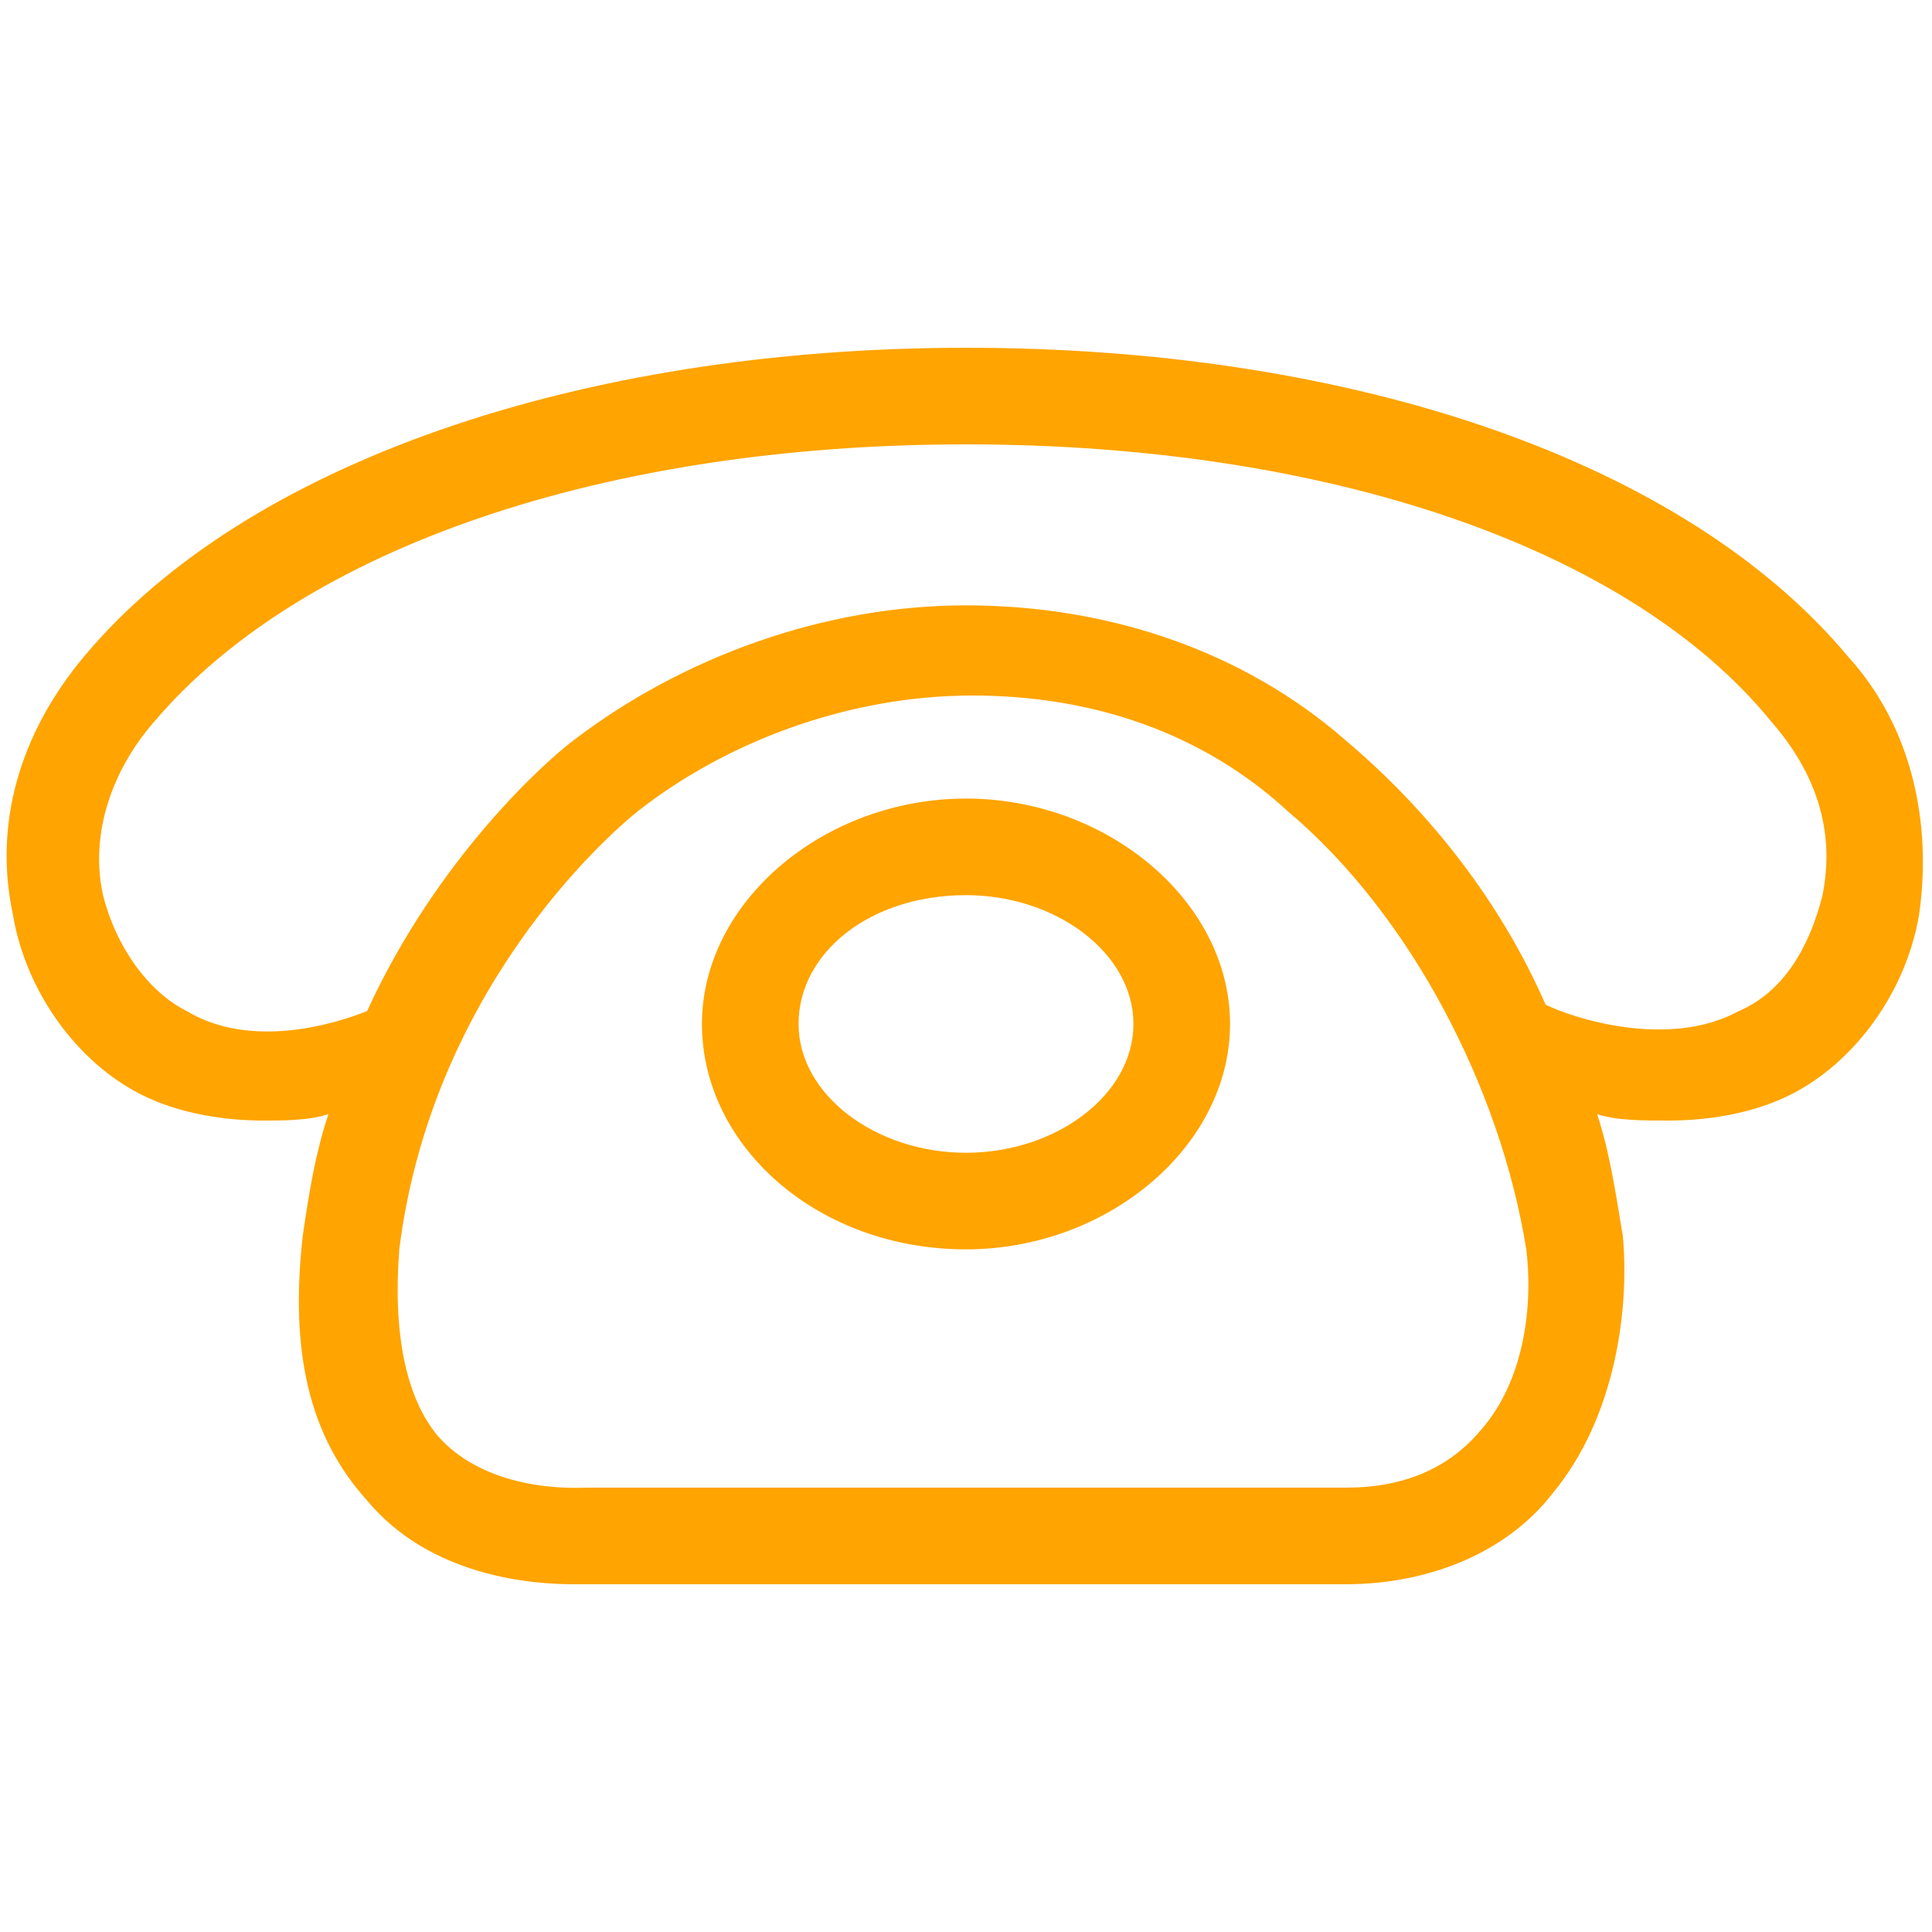
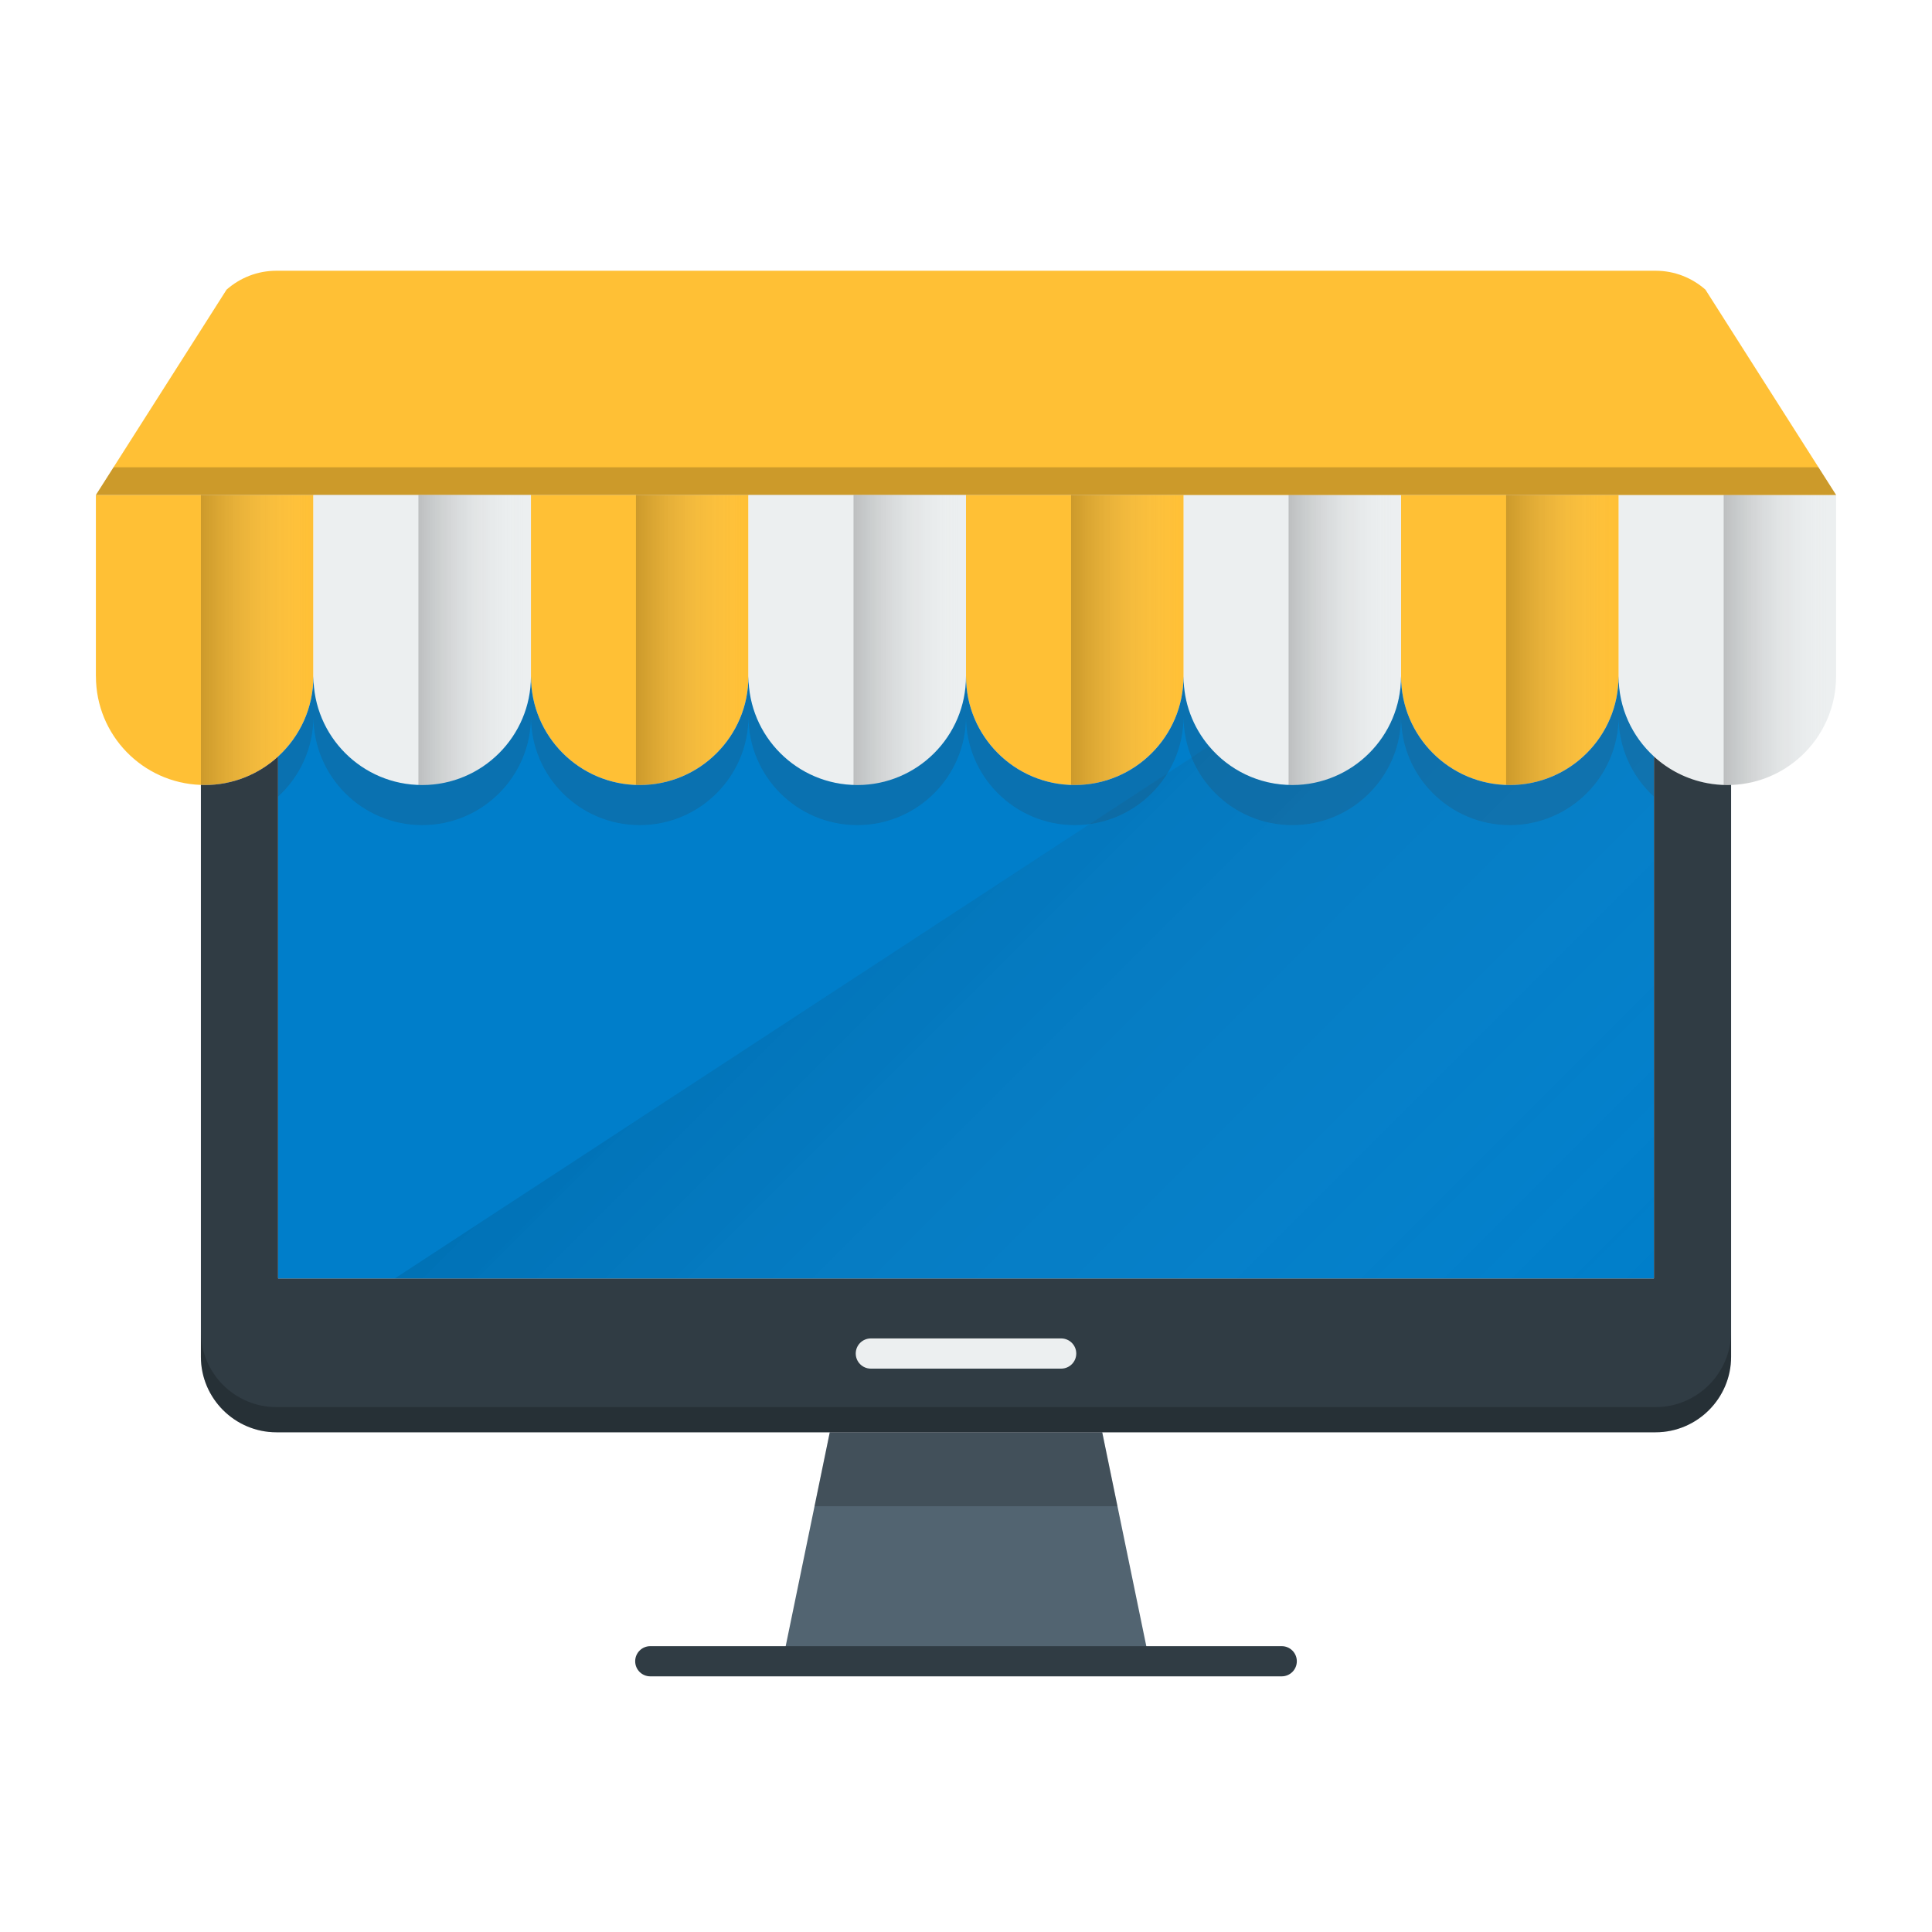
- <svg xmlns="http://www.w3.org/2000/svg" enable-background="new 0 0 30 30" height="40px" id="Capa_1" version="1.1" viewBox="0 0 30 30" width="40px" xml:space="preserve">
-   <path d="M28.7,10.2c-2.5-3-7.6-4.8-13.7-4.8c0,0,0,0,0,0h0c0,0,0,0,0,0c-6,0-11.2,1.8-13.7,4.8c-1,1.2-1.4,2.6-1.1,4  c0.2,1.2,1,2.3,2,2.8c0.6,0.3,1.3,0.4,1.9,0.4c0.3,0,0.7,0,1-0.1c-0.2,0.6-0.3,1.2-0.4,1.9c-0.2,1.8,0.1,3.1,1,4.1  c1,1.2,2.6,1.3,3.2,1.3c0.2,0,0.3,0,0.3,0h11.7c1.3,0,2.5-0.5,3.2-1.4c1-1.2,1.2-2.9,1.1-4c-0.1-0.6-0.2-1.3-0.4-1.9  c0.3,0.1,0.7,0.1,1.1,0.1c0.6,0,1.3-0.1,1.9-0.4c1-0.5,1.8-1.6,2-2.8C30,12.8,29.7,11.3,28.7,10.2z M23,22.2  c-0.5,0.6-1.2,0.9-2.1,0.9l-11.8,0c-0.1,0-1.5,0.1-2.3-0.8c-0.5-0.6-0.7-1.6-0.6-2.9c0.5-4,3.2-6.4,3.7-6.8c1.4-1.1,3.3-1.8,5.2-1.8  c1.9,0,3.6,0.6,4.9,1.8c1.9,1.6,3.3,4.3,3.7,6.8C23.8,20.2,23.7,21.4,23,22.2z M28.3,13.9c-0.2,0.8-0.6,1.5-1.3,1.8  c-1.1,0.6-2.6,0.1-3-0.1c-0.7-1.6-1.8-3-3.1-4.1c-1.6-1.4-3.7-2.1-5.9-2.1c-2.2,0-4.4,0.8-6.1,2.1c-0.4,0.3-2.1,1.8-3.2,4.2  c-0.5,0.2-1.8,0.6-2.8,0c-0.6-0.3-1.1-1-1.3-1.8c-0.2-0.9,0.1-1.9,0.8-2.7C4.7,8.5,9.4,6.9,15,6.9c5.6,0,10.3,1.6,12.5,4.3  C28.2,12,28.5,12.9,28.3,13.9z M15,12.4c-2.2,0-4.1,1.6-4.1,3.5s1.8,3.5,4.1,3.5c2.2,0,4.1-1.6,4.1-3.5S17.2,12.4,15,12.4z M15,17.9  c-1.4,0-2.6-0.9-2.6-2s1.1-2,2.6-2c1.4,0,2.6,0.9,2.6,2S16.4,17.9,15,17.9z" fill="#ffa400" />
+ <svg xmlns="http://www.w3.org/2000/svg" enable-background="new 0 0 512 512" height="512px" id="Calque_1" version="1.1" viewBox="0 0 512 512" width="512px" xml:space="preserve">
+   <g>
+     <g>
+       <g>
+         <g>
+           <g id="XMLID_1_">
+             <g>
+               <path d="M486.59,131.18v48.04h-0.01c0,15.57-12.36,28.27-27.82,28.79c-0.33,0.02-0.66,0.03-1,0.03        c-1.82,0-3.61-0.17-5.34-0.5c-5.38-1.01-10.24-3.51-14.12-7.07c-5.75-5.26-9.36-12.84-9.36-21.25v-38.43v-9.61H486.59z" fill="#ECEFF0" />
+               <path d="M428.94,140.79v38.43c0,15.92-12.91,28.82-28.82,28.82c-15.92,0-28.83-12.9-28.83-28.82v-48.04h57.65        V140.79z" fill="#FFC035" />
+               <path d="M371.29,131.18v48.04c0,15.92-12.9,28.82-28.82,28.82c-15.92,0-28.82-12.9-28.82-28.82v-48.04H371.29z        " fill="#ECEFF0" />
+               <path d="M486.59,131.18H25.41l4.68-7.35l23.94-37.62l6.01-9.45c3.53-3.11,8.15-5.01,13.2-5.01h365.52        c5.05,0,9.67,1.9,13.2,5.01l6.01,9.45l23.94,37.62L486.59,131.18z" fill="#FFC035" />
+               <path d="M83.06,131.18v48.04c0,8.42-3.61,15.99-9.36,21.26c-5.13,4.7-11.96,7.56-19.46,7.56        c-0.34,0-0.67-0.01-1-0.03c-15.46-0.52-27.82-13.21-27.82-28.79h-0.01v-48.04H83.06z" fill="#FFC035" />
+               <path d="M140.71,131.18v48.04c0,15.92-12.91,28.82-28.83,28.82c-15.91,0-28.82-12.9-28.82-28.82v-48.04H140.71        z" fill="#ECEFF0" />
+               <path d="M198.35,131.18v48.04c0,15.92-12.9,28.82-28.82,28.82s-28.82-12.9-28.82-28.82v-48.04H198.35z" fill="#FFC035" />
+               <path d="M256,131.18v48.04c0,15.92-12.9,28.82-28.82,28.82s-28.83-12.9-28.83-28.82v-48.04H256z" fill="#ECEFF0" />
+               <path d="M313.65,131.18v48.04c0,15.92-12.91,28.82-28.83,28.82c-15.92,0-28.82-12.9-28.82-28.82v-48.04H313.65        z" fill="#FFC035" />
+               <polygon fill="#526471" points="304.61,440.25 207.39,440.25 215.86,399.17 219.9,379.57 292.1,379.57 296.14,399.17               " />
+               <path d="M458.76,208.01v151.56c0,11-9,20-20,20H292.1h-72.2h-6.13H73.24c-11,0-20-9-20-20V208.01        c0.33,0.02,0.66,0.03,1,0.03c7.5,0,14.33-2.86,19.46-7.56v138.31h364.6V200.47c3.88,3.56,8.74,6.06,14.12,7.07        c1.73,0.33,3.52,0.5,5.34,0.5C458.1,208.04,458.43,208.03,458.76,208.01z" fill="#303C44" />
+               <path d="M458.76,352.9v6.67c0,11-9,20-20,20H73.24c-11,0-20-9-20-20v-6.67c0,11,9,20,20,20h365.52        C449.76,372.9,458.76,363.9,458.76,352.9z" opacity="0.2" />
+               <path d="M438.3,200.47v138.32H73.7V200.48c5.75-5.27,9.36-12.84,9.36-21.26c0,15.92,12.91,28.82,28.82,28.82        c15.92,0,28.83-12.9,28.83-28.82c0,15.92,12.9,28.82,28.82,28.82c15.92,0,28.82-12.9,28.82-28.82        c0,15.92,12.91,28.82,28.83,28.82S256,195.14,256,179.22c0,15.92,12.9,28.82,28.82,28.82s28.83-12.9,28.83-28.82        c0,7.05,2.53,13.5,6.74,18.51c5.28,6.31,13.21,10.31,22.08,10.31c15.92,0,28.82-12.9,28.82-28.82        c0,15.92,12.91,28.82,28.83,28.82c15.91,0,28.82-12.9,28.82-28.82C428.94,187.63,432.55,195.21,438.3,200.47z" fill="#007ECA" />
+               <path d="M438.3,200.47v10.63c-5.75-5.26-9.36-12.84-9.36-21.26c0,15.92-12.91,28.82-28.82,28.82        c-15.92,0-28.83-12.9-28.83-28.82c0,15.92-12.9,28.82-28.82,28.82c-15.92,0-28.82-12.9-28.82-28.82        c0,15.92-12.91,28.82-28.83,28.82S256,205.76,256,189.84c0,15.92-12.9,28.82-28.82,28.82s-28.83-12.9-28.83-28.82        c0,15.92-12.9,28.82-28.82,28.82c-15.92,0-28.82-12.9-28.82-28.82c0,15.92-12.91,28.82-28.83,28.82        c-15.91,0-28.82-12.9-28.82-28.82c0,8.42-3.61,16-9.36,21.26v-10.62c5.75-5.27,9.36-12.84,9.36-21.26        c0,15.92,12.91,28.82,28.82,28.82c15.92,0,28.83-12.9,28.83-28.82c0,15.92,12.9,28.82,28.82,28.82        c15.92,0,28.82-12.9,28.82-28.82c0,15.92,12.91,28.82,28.83,28.82S256,195.14,256,179.22c0,15.92,12.9,28.82,28.82,28.82        s28.83-12.9,28.83-28.82c0,15.92,12.9,28.82,28.82,28.82c15.92,0,28.82-12.9,28.82-28.82c0,15.92,12.91,28.82,28.83,28.82        c15.91,0,28.82-12.9,28.82-28.82C428.94,187.63,432.55,195.21,438.3,200.47z" fill="#303C44" opacity="0.2" />
+             </g>
+             <g>
+               <path d="M219.9,379.57h-6.13H73.24c-11,0-20-9-20-20V208.01" fill="none" />
+               <path d="M458.76,208.01v151.56c0,11-9,20-20,20H292.1" fill="none" />
+               <polyline fill="none" points="438.3,200.47 438.3,338.79 73.7,338.79 73.7,200.48       " />
+               <g>
+                 <g>
+                   <path d="M281.22,362.7h-50.44c-2.209,0-4-1.791-4-4s1.791-4,4-4h50.44c2.209,0,4,1.791,4,4          S283.429,362.7,281.22,362.7z" fill="#ECEFF0" />
+                 </g>
+               </g>
+               <polyline fill="none" points="207.39,440.25 219.9,379.57 292.1,379.57 304.61,440.25       " />
+               <g>
+                 <g>
+                   <path d="M339.67,444.25H172.33c-2.209,0-4-1.791-4-4s1.791-4,4-4h167.34c2.209,0,4,1.791,4,4          S341.879,444.25,339.67,444.25z" fill="#303C44" />
+                 </g>
+               </g>
+               <path d="M486.59,131.18h-57.65h-57.65h-57.64H256h-57.65h-57.64H83.06H25.41l28.62-44.97l6.01-9.45        c3.53-3.11,8.15-5.01,13.2-5.01h365.52c5.05,0,9.67,1.9,13.2,5.01l6.01,9.45L486.59,131.18z" fill="none" />
+               <line fill="none" x1="486.59" x2="486.59" y1="179.22" y2="131.18" />
+               <path d="M428.94,179.22c0,8.41,3.61,15.99,9.36,21.25c3.88,3.56,8.74,6.06,14.12,7.07        c1.73,0.33,3.52,0.5,5.34,0.5c0.34,0,0.67-0.01,1-0.03c15.46-0.52,27.82-13.22,27.82-28.79" fill="none" />
+               <polyline fill="none" points="428.94,131.18 428.94,140.79 428.94,179.22       " />
+               <path d="M428.94,179.22c0,15.92-12.91,28.82-28.82,28.82c-15.92,0-28.83-12.9-28.83-28.82" fill="none" />
+               <line fill="none" x1="371.29" x2="371.29" y1="179.22" y2="131.18" />
+               <path d="M371.29,179.22c0,15.92-12.9,28.82-28.82,28.82c-15.92,0-28.82-12.9-28.82-28.82" fill="none" />
+               <line fill="none" x1="313.65" x2="313.65" y1="179.22" y2="131.18" />
+               <path d="M313.65,179.22c0,15.92-12.91,28.82-28.83,28.82c-15.92,0-28.82-12.9-28.82-28.82" fill="none" />
+               <line fill="none" x1="256" x2="256" y1="179.22" y2="131.18" />
+               <path d="M256,179.22c0,15.92-12.9,28.82-28.82,28.82s-28.83-12.9-28.83-28.82" fill="none" />
+               <line fill="none" x1="198.35" x2="198.35" y1="179.22" y2="131.18" />
+               <path d="M198.35,179.22c0,15.92-12.9,28.82-28.82,28.82s-28.82-12.9-28.82-28.82" fill="none" />
+               <line fill="none" x1="140.71" x2="140.71" y1="179.22" y2="131.18" />
+               <path d="M140.71,179.22c0,15.92-12.91,28.82-28.83,28.82c-15.91,0-28.82-12.9-28.82-28.82" fill="none" />
+               <line fill="none" x1="83.06" x2="83.06" y1="179.22" y2="131.18" />
+               <path d="M83.06,179.22c0,8.42-3.61,15.99-9.36,21.26c-5.13,4.7-11.96,7.56-19.46,7.56c-0.34,0-0.67-0.01-1-0.03        c-15.46-0.52-27.82-13.21-27.82-28.79" fill="none" />
+               <line fill="none" x1="25.41" x2="25.41" y1="131.18" y2="179.22" />
+             </g>
+           </g>
+         </g>
+       </g>
+     </g>
+     <polygon opacity="0.2" points="486.59,131.18 25.41,131.18 30.09,123.83 481.91,123.83  " />
+     <linearGradient gradientUnits="userSpaceOnUse" id="SVGID_1_" x1="53.24" x2="83.06" y1="169.61" y2="169.61">
+       <stop offset="0" style="stop-color:#000000" />
+       <stop offset="1" style="stop-color:#FFFFFF;stop-opacity:0" />
+     </linearGradient>
+     <path d="M83.06,131.18v48.04c0,8.42-3.61,15.99-9.36,21.26c-5.13,4.7-11.96,7.56-19.46,7.56   c-0.34,0-0.67-0.01-1-0.03v-76.83H83.06z" fill="url(#SVGID_1_)" opacity="0.2" />
+     <linearGradient gradientUnits="userSpaceOnUse" id="SVGID_2_" x1="110.89" x2="140.71" y1="169.61" y2="169.61">
+       <stop offset="0" style="stop-color:#000000" />
+       <stop offset="1" style="stop-color:#FFFFFF;stop-opacity:0" />
+     </linearGradient>
+     <path d="M140.71,131.18v48.04c0,8.42-3.61,15.99-9.36,21.26c-5.13,4.7-11.96,7.56-19.46,7.56   c-0.34,0-0.67-0.01-1-0.03v-76.83H140.71z" fill="url(#SVGID_2_)" opacity="0.2" />
+     <linearGradient gradientUnits="userSpaceOnUse" id="SVGID_3_" x1="168.54" x2="198.36" y1="169.61" y2="169.61">
+       <stop offset="0" style="stop-color:#000000" />
+       <stop offset="1" style="stop-color:#FFFFFF;stop-opacity:0" />
+     </linearGradient>
+     <path d="M198.36,131.18v48.04c0,8.42-3.61,15.99-9.36,21.26c-5.13,4.7-11.96,7.56-19.46,7.56   c-0.34,0-0.67-0.01-1-0.03v-76.83H198.36z" fill="url(#SVGID_3_)" opacity="0.2" />
+     <linearGradient gradientUnits="userSpaceOnUse" id="SVGID_4_" x1="226.19" x2="256.01" y1="169.61" y2="169.61">
+       <stop offset="0" style="stop-color:#000000" />
+       <stop offset="1" style="stop-color:#FFFFFF;stop-opacity:0" />
+     </linearGradient>
+     <path d="M256.01,131.18v48.04c0,8.42-3.61,15.99-9.36,21.26c-5.13,4.7-11.96,7.56-19.46,7.56   c-0.34,0-0.67-0.01-1-0.03v-76.83H256.01z" fill="url(#SVGID_4_)" opacity="0.2" />
+     <linearGradient gradientUnits="userSpaceOnUse" id="SVGID_5_" x1="283.84" x2="313.66" y1="169.61" y2="169.61">
+       <stop offset="0" style="stop-color:#000000" />
+       <stop offset="1" style="stop-color:#FFFFFF;stop-opacity:0" />
+     </linearGradient>
+     <path d="M313.66,131.18v48.04c0,8.42-3.61,15.99-9.36,21.26c-5.13,4.7-11.96,7.56-19.46,7.56   c-0.34,0-0.67-0.01-1-0.03v-76.83H313.66z" fill="url(#SVGID_5_)" opacity="0.2" />
+     <linearGradient gradientUnits="userSpaceOnUse" id="SVGID_6_" x1="341.49" x2="371.31" y1="169.61" y2="169.61">
+       <stop offset="0" style="stop-color:#000000" />
+       <stop offset="1" style="stop-color:#FFFFFF;stop-opacity:0" />
+     </linearGradient>
+     <path d="M371.31,131.18v48.04c0,8.42-3.61,15.99-9.36,21.26c-5.13,4.7-11.96,7.56-19.46,7.56   c-0.34,0-0.67-0.01-1-0.03v-76.83H371.31z" fill="url(#SVGID_6_)" opacity="0.2" />
+     <linearGradient gradientUnits="userSpaceOnUse" id="SVGID_7_" x1="399.14" x2="428.96" y1="169.61" y2="169.61">
+       <stop offset="0" style="stop-color:#000000" />
+       <stop offset="1" style="stop-color:#FFFFFF;stop-opacity:0" />
+     </linearGradient>
+     <path d="M428.96,131.18v48.04c0,8.42-3.61,15.99-9.36,21.26c-5.13,4.7-11.96,7.56-19.46,7.56   c-0.34,0-0.67-0.01-1-0.03v-76.83H428.96z" fill="url(#SVGID_7_)" opacity="0.2" />
+     <linearGradient gradientUnits="userSpaceOnUse" id="SVGID_8_" x1="456.79" x2="486.61" y1="169.61" y2="169.61">
+       <stop offset="0" style="stop-color:#000000" />
+       <stop offset="1" style="stop-color:#FFFFFF;stop-opacity:0" />
+     </linearGradient>
+     <path d="M486.61,131.18v48.04c0,8.42-3.61,15.99-9.36,21.26c-5.13,4.7-11.96,7.56-19.46,7.56   c-0.34,0-0.67-0.01-1-0.03v-76.83H486.61z" fill="url(#SVGID_8_)" opacity="0.2" />
+     <linearGradient gradientUnits="userSpaceOnUse" id="SVGID_9_" x1="225.607" x2="392.438" y1="217.822" y2="384.652">
+       <stop offset="0" style="stop-color:#000000" />
+       <stop offset="1" style="stop-color:#FFFFFF;stop-opacity:0" />
+     </linearGradient>
+     <path d="M438.3,200.47v138.32H104.64l215.75-141.06c5.28,6.31,13.21,10.31,22.08,10.31   c15.92,0,28.82-12.9,28.82-28.82c0,15.92,12.91,28.82,28.83,28.82c15.91,0,28.82-12.9,28.82-28.82   C428.94,187.63,432.55,195.21,438.3,200.47z" fill="url(#SVGID_9_)" opacity="0.1" />
+     <polygon opacity="0.2" points="296.14,399.17 215.86,399.17 219.9,379.57 292.1,379.57  " />
+   </g>
</svg>
